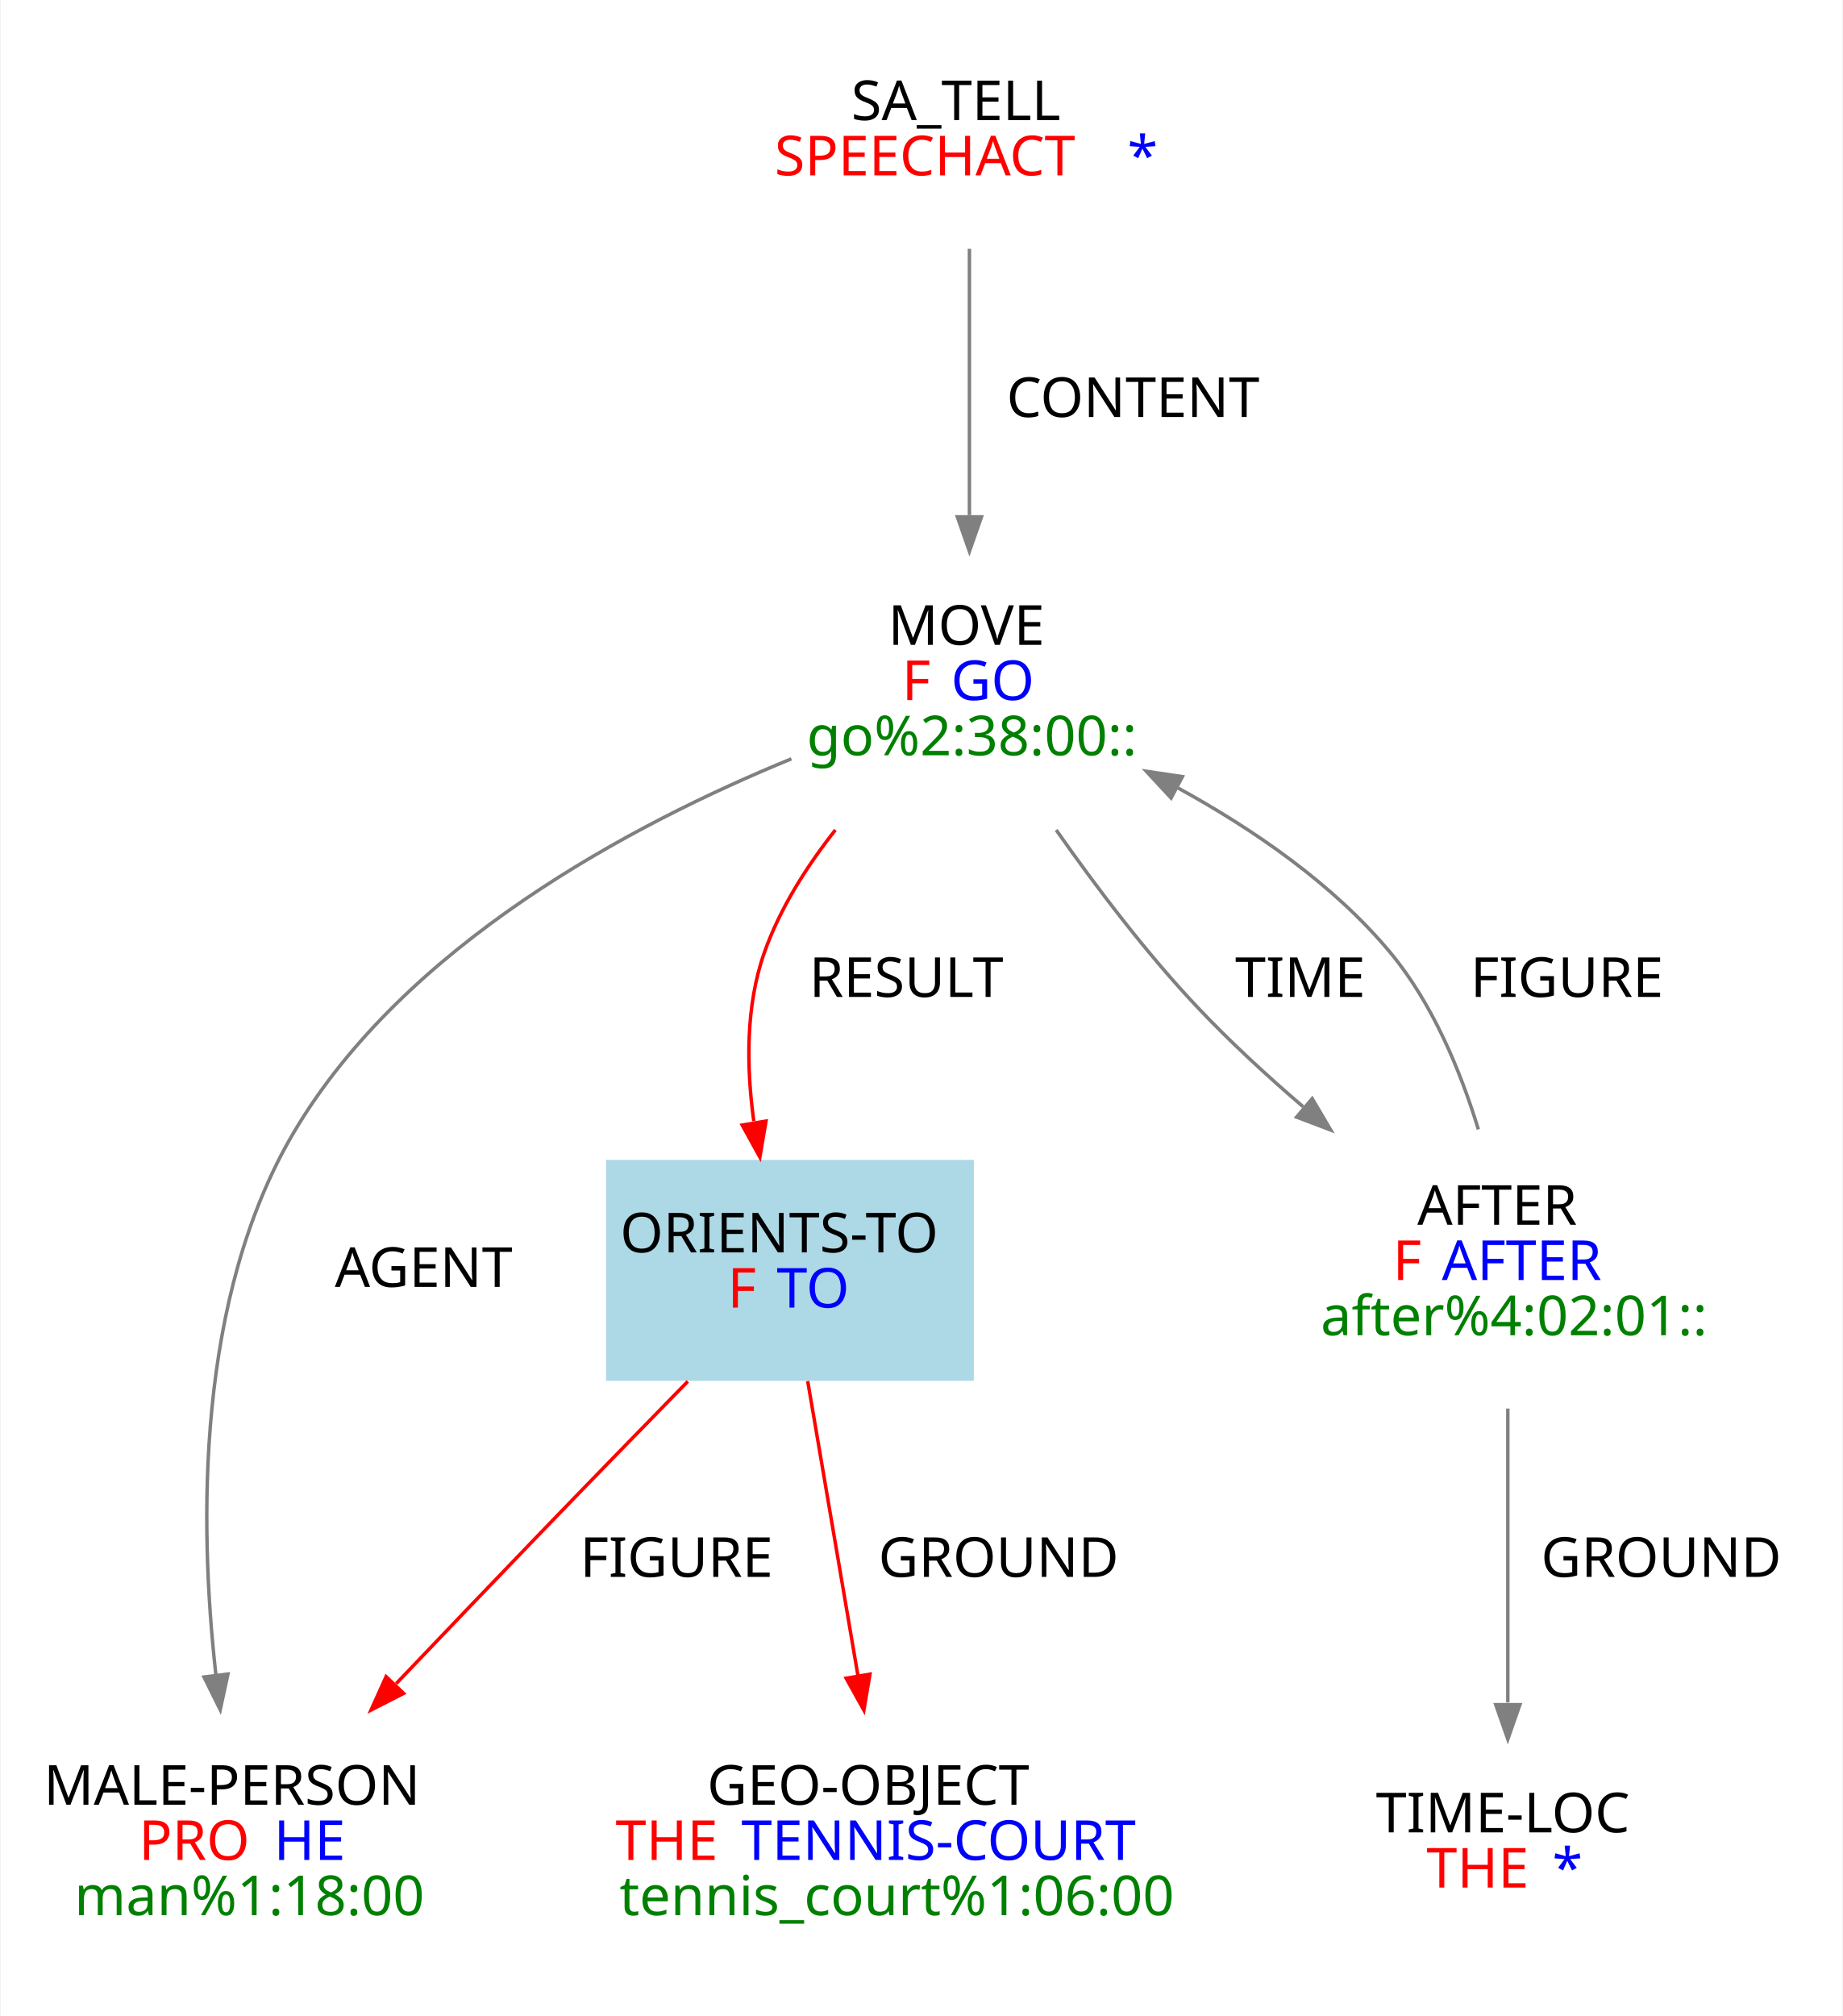
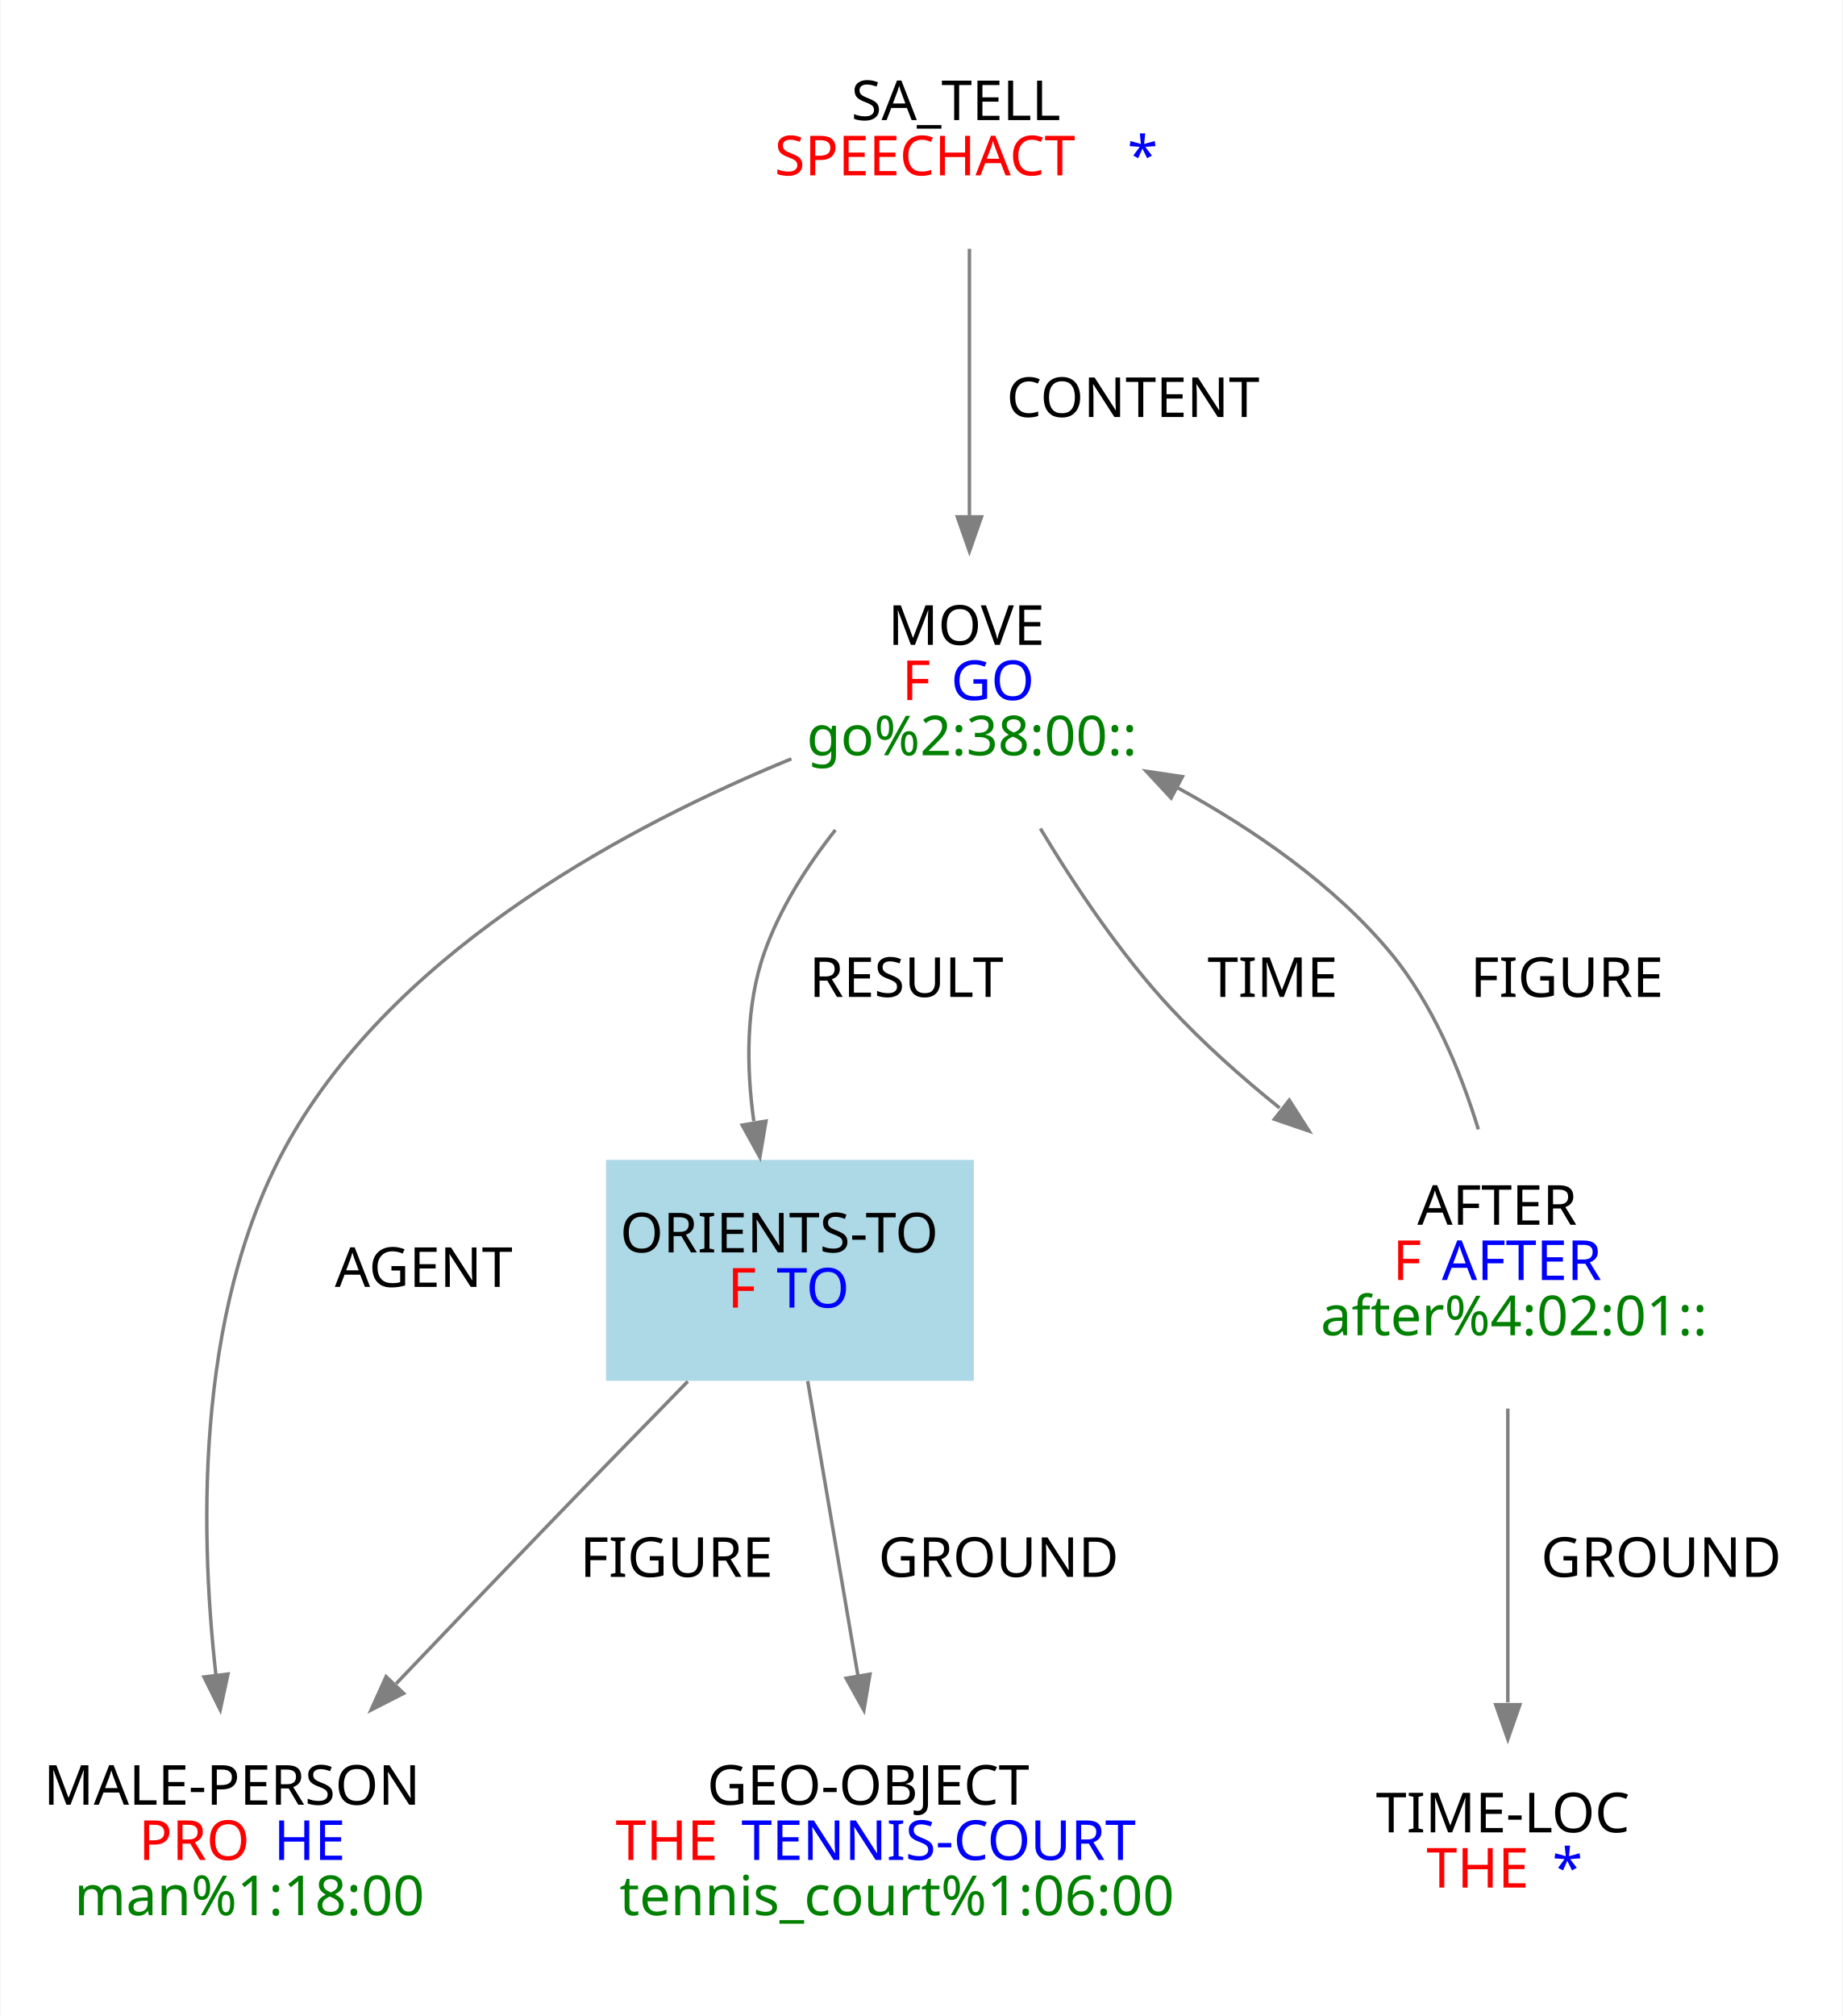
<svg xmlns="http://www.w3.org/2000/svg" xmlns:xlink="http://www.w3.org/1999/xlink" width="267pt" height="292pt" viewBox="0.00 0.00 266.79 292.00">
  <g id="graph0" class="graph" transform="scale(1 1) rotate(0) translate(4 288)">
    <polygon fill="white" stroke="transparent" points="-4,4 -4,-288 262.79,-288 262.79,4 -4,4" />
    <g id="node1" class="node">
      <g id="a_node1">
        <a xlink:href="http://trips.ihmc.us/lexicon/data/ONT::SA_TELL.xml" xlink:title="&lt;font color=&quot;green&quot;&gt;&lt;br /&gt;&lt;/font&gt; &lt;font color=&quot;black&quot;&gt;SA_TELL&lt;/font&gt; &lt;font color=&quot;green&quot;&gt;&lt;br /&gt;&lt;/font&gt; &lt;font color=&quot;red&quot;&gt;SPEECHACT&lt;/font&gt; &lt;font color=&quot;blue&quot;&gt;* &lt;/font&gt; &lt;font color=&quot;green&quot;&gt;&lt;br /&gt; &lt;/font&gt;">
          <text text-anchor="start" x="117" y="-270.6" font-family="Work Sans" font-size="8.00"> </text>
          <text text-anchor="start" x="119.22" y="-270.6" font-family="Work Sans" font-size="8.00">SA_TELL</text>
          <text text-anchor="start" x="153.46" y="-270.6" font-family="Work Sans" font-size="8.00"> </text>
          <text text-anchor="start" x="105.89" y="-262.6" font-family="Work Sans" font-size="8.00"> </text>
          <text text-anchor="start" x="108.11" y="-262.6" font-family="Work Sans" font-size="8.00" fill="red">SPEECHACT</text>
          <text text-anchor="start" x="157.01" y="-262.6" font-family="Work Sans" font-size="8.00"> </text>
          <text text-anchor="start" x="159.23" y="-262.6" font-family="Work Sans" font-size="8.00" fill="blue">* </text>
          <text text-anchor="start" x="164.57" y="-262.6" font-family="Work Sans" font-size="8.00"> </text>
          <text text-anchor="start" x="135.23" y="-254.6" font-family="Work Sans" font-size="8.00" fill="green"> </text>
        </a>
      </g>
    </g>
    <g id="node2" class="node">
      <g id="a_node2">
        <a xlink:href="http://trips.ihmc.us/lexicon/data/ONT::MOVE.xml" xlink:title="&lt;font color=&quot;green&quot;&gt;&lt;br /&gt;&lt;/font&gt; &lt;font color=&quot;black&quot;&gt;MOVE&lt;/font&gt; &lt;font color=&quot;green&quot;&gt;&lt;br /&gt;&lt;/font&gt; &lt;font color=&quot;red&quot;&gt;F&lt;/font&gt; &lt;font color=&quot;blue&quot;&gt;GO&lt;/font&gt; &lt;font color=&quot;green&quot;&gt;&lt;br /&gt;&lt;/font&gt; &lt;font color=&quot;green&quot;&gt;go%2:38:00::&lt;/font&gt; &lt;font color=&quot;green&quot;&gt;&lt;br /&gt; &lt;/font&gt;">
          <text text-anchor="start" x="122.34" y="-194.6" font-family="Work Sans" font-size="8.00"> </text>
          <text text-anchor="start" x="124.56" y="-194.6" font-family="Work Sans" font-size="8.00">MOVE</text>
          <text text-anchor="start" x="148.12" y="-194.6" font-family="Work Sans" font-size="8.00"> </text>
          <text text-anchor="start" x="124.34" y="-186.6" font-family="Work Sans" font-size="8.00"> </text>
          <text text-anchor="start" x="126.56" y="-186.6" font-family="Work Sans" font-size="8.00" fill="red">F</text>
          <text text-anchor="start" x="131.45" y="-186.6" font-family="Work Sans" font-size="8.00"> </text>
          <text text-anchor="start" x="133.67" y="-186.6" font-family="Work Sans" font-size="8.00" fill="blue">GO</text>
          <text text-anchor="start" x="146.12" y="-186.6" font-family="Work Sans" font-size="8.00"> </text>
          <text text-anchor="start" x="110.54" y="-178.6" font-family="Work Sans" font-size="8.00"> </text>
          <text text-anchor="start" x="112.77" y="-178.6" font-family="Work Sans" font-size="8.00" fill="green">go%2:38:00::</text>
          <text text-anchor="start" x="159.91" y="-178.6" font-family="Work Sans" font-size="8.00"> </text>
          <text text-anchor="start" x="135.23" y="-170.6" font-family="Work Sans" font-size="8.00" fill="green"> </text>
        </a>
      </g>
    </g>
-     <g id="edge2" class="edge">
+     <g id="edge4" class="edge">
      <path fill="none" stroke="grey" stroke-width="0.5" d="M136.34,-251.96C136.34,-241.04 136.34,-226.02 136.34,-213.39" />
      <polygon fill="grey" stroke="grey" stroke-width="0.5" points="138.09,-213.14 136.34,-208.14 134.59,-213.14 138.09,-213.14" />
      <text text-anchor="middle" x="160.05" y="-227.6" font-family="Work Sans" font-size="8.00"> CONTENT   </text>
    </g>
    <g id="node3" class="node">
      <g id="a_node3">
        <a xlink:href="http://trips.ihmc.us/lexicon/data/ONT::MALE-PERSON.xml" xlink:title="&lt;font color=&quot;green&quot;&gt;&lt;br /&gt;&lt;/font&gt; &lt;font color=&quot;black&quot;&gt;MALE-PERSON&lt;/font&gt; &lt;font color=&quot;green&quot;&gt;&lt;br /&gt;&lt;/font&gt; &lt;font color=&quot;red&quot;&gt;PRO&lt;/font&gt; &lt;font color=&quot;blue&quot;&gt;HE&lt;/font&gt; &lt;font color=&quot;green&quot;&gt;&lt;br /&gt;&lt;/font&gt; &lt;font color=&quot;green&quot;&gt;man%1:18:00&lt;/font&gt; &lt;font color=&quot;green&quot;&gt;&lt;br /&gt; &lt;/font&gt;">
          <text text-anchor="start" x="0" y="-26.6" font-family="Work Sans" font-size="8.00"> </text>
          <text text-anchor="start" x="2.22" y="-26.6" font-family="Work Sans" font-size="8.00">MALE-PERSON</text>
          <text text-anchor="start" x="60.46" y="-26.6" font-family="Work Sans" font-size="8.00"> </text>
          <text text-anchor="start" x="13.78" y="-18.6" font-family="Work Sans" font-size="8.00"> </text>
          <text text-anchor="start" x="16" y="-18.6" font-family="Work Sans" font-size="8.00" fill="red">PRO</text>
          <text text-anchor="start" x="33.34" y="-18.6" font-family="Work Sans" font-size="8.00"> </text>
          <text text-anchor="start" x="35.56" y="-18.6" font-family="Work Sans" font-size="8.00" fill="blue">HE</text>
          <text text-anchor="start" x="46.68" y="-18.6" font-family="Work Sans" font-size="8.00"> </text>
          <text text-anchor="start" x="4.43" y="-10.6" font-family="Work Sans" font-size="8.00"> </text>
          <text text-anchor="start" x="6.66" y="-10.6" font-family="Work Sans" font-size="8.00" fill="green">man%1:18:00</text>
          <text text-anchor="start" x="56.02" y="-10.6" font-family="Work Sans" font-size="8.00"> </text>
          <text text-anchor="start" x="30.23" y="-2.6" font-family="Work Sans" font-size="8.00" fill="green"> </text>
        </a>
      </g>
    </g>
-     <g id="edge3" class="edge">
+     <g id="edge6" class="edge">
      <path fill="none" stroke="grey" stroke-width="0.5" d="M110.55,-178.09C87.35,-168.59 54.51,-151.14 38.47,-124 24.36,-100.15 24.7,-67.54 27.17,-45.45" />
      <polygon fill="grey" stroke="grey" stroke-width="0.5" points="28.92,-45.53 27.8,-40.35 25.45,-45.1 28.92,-45.53" />
      <text text-anchor="middle" x="57.28" y="-101.6" font-family="Work Sans" font-size="8.00"> AGENT   </text>
    </g>
    <g id="node4" class="node">
      <g id="a_node4">
        <a xlink:href="http://trips.ihmc.us/lexicon/data/ONT::ORIENTS-TO.xml" xlink:title="&lt;font color=&quot;green&quot;&gt;&lt;br /&gt;&lt;/font&gt; &lt;font color=&quot;black&quot;&gt;ORIENTS-TO&lt;/font&gt; &lt;font color=&quot;green&quot;&gt;&lt;br /&gt;&lt;/font&gt; &lt;font color=&quot;red&quot;&gt;F&lt;/font&gt; &lt;font color=&quot;blue&quot;&gt;TO&lt;/font&gt; &lt;font color=&quot;green&quot;&gt;&lt;br /&gt; &lt;/font&gt;">
          <polygon fill="lightblue" stroke="transparent" points="136.98,-120 83.7,-120 83.7,-88 136.98,-88 136.98,-120" />
          <text text-anchor="start" x="83.52" y="-106.6" font-family="Work Sans" font-size="8.00"> </text>
          <text text-anchor="start" x="85.74" y="-106.6" font-family="Work Sans" font-size="8.00">ORIENTS-TO</text>
          <text text-anchor="start" x="134.94" y="-106.6" font-family="Work Sans" font-size="8.00"> </text>
          <text text-anchor="start" x="99.08" y="-98.6" font-family="Work Sans" font-size="8.00"> </text>
          <text text-anchor="start" x="101.3" y="-98.6" font-family="Work Sans" font-size="8.00" fill="red">F</text>
          <text text-anchor="start" x="106.19" y="-98.6" font-family="Work Sans" font-size="8.00"> </text>
          <text text-anchor="start" x="108.41" y="-98.6" font-family="Work Sans" font-size="8.00" fill="blue">TO</text>
          <text text-anchor="start" x="119.38" y="-98.6" font-family="Work Sans" font-size="8.00"> </text>
          <text text-anchor="start" x="109.23" y="-90.6" font-family="Work Sans" font-size="8.00" fill="green"> </text>
        </a>
      </g>
    </g>
-     <g id="edge6" class="edge">
-       <path fill="none" stroke="red" stroke-width="0.5" d="M116.92,-167.79C112.72,-162.46 108.86,-156.37 106.62,-150 103.91,-142.31 104.02,-133.44 105.1,-125.62" />
-       <polygon fill="red" stroke="red" stroke-width="0.5" points="106.87,-125.62 105.98,-120.4 103.42,-125.04 106.87,-125.62" />
+     <g id="edge7" class="edge">
+       <path fill="none" stroke="grey" stroke-width="0.5" d="M116.92,-167.79C112.72,-162.46 108.86,-156.37 106.62,-150 103.91,-142.31 104.02,-133.44 105.1,-125.62" />
+       <polygon fill="grey" stroke="grey" stroke-width="0.5" points="106.87,-125.62 105.98,-120.4 103.42,-125.04 106.87,-125.62" />
      <text text-anchor="middle" x="127.2" y="-143.6" font-family="Work Sans" font-size="8.00"> RESULT   </text>
    </g>
    <g id="node6" class="node">
      <g id="a_node6">
        <a xlink:href="http://trips.ihmc.us/lexicon/data/ONT::AFTER.xml" xlink:title="&lt;font color=&quot;green&quot;&gt;&lt;br /&gt;&lt;/font&gt; &lt;font color=&quot;black&quot;&gt;AFTER&lt;/font&gt; &lt;font color=&quot;green&quot;&gt;&lt;br /&gt;&lt;/font&gt; &lt;font color=&quot;red&quot;&gt;F&lt;/font&gt; &lt;font color=&quot;blue&quot;&gt;AFTER&lt;/font&gt; &lt;font color=&quot;green&quot;&gt;&lt;br /&gt;&lt;/font&gt; &lt;font color=&quot;green&quot;&gt;after%4:02:01::&lt;/font&gt; &lt;font color=&quot;green&quot;&gt;&lt;br /&gt; &lt;/font&gt;">
          <text text-anchor="start" x="199.01" y="-110.6" font-family="Work Sans" font-size="8.00"> </text>
          <text text-anchor="start" x="201.23" y="-110.6" font-family="Work Sans" font-size="8.00">AFTER</text>
          <text text-anchor="start" x="227.45" y="-110.6" font-family="Work Sans" font-size="8.00"> </text>
          <text text-anchor="start" x="195.45" y="-102.6" font-family="Work Sans" font-size="8.00"> </text>
          <text text-anchor="start" x="197.67" y="-102.6" font-family="Work Sans" font-size="8.00" fill="red">F</text>
          <text text-anchor="start" x="202.56" y="-102.6" font-family="Work Sans" font-size="8.00"> </text>
          <text text-anchor="start" x="204.78" y="-102.6" font-family="Work Sans" font-size="8.00" fill="blue">AFTER</text>
          <text text-anchor="start" x="231.01" y="-102.6" font-family="Work Sans" font-size="8.00"> </text>
          <text text-anchor="start" x="184.99" y="-94.6" font-family="Work Sans" font-size="8.00"> </text>
          <text text-anchor="start" x="187.21" y="-94.6" font-family="Work Sans" font-size="8.00" fill="green">after%4:02:01::</text>
          <text text-anchor="start" x="241.47" y="-94.6" font-family="Work Sans" font-size="8.00"> </text>
          <text text-anchor="start" x="213.23" y="-86.6" font-family="Work Sans" font-size="8.00" fill="green"> </text>
        </a>
      </g>
    </g>
-     <g id="edge1" class="edge">
-       <path fill="none" stroke="grey" stroke-width="0.5" d="M148.91,-167.79C154.73,-159.49 162.01,-149.89 169.48,-142 174.13,-137.09 179.41,-132.22 184.68,-127.7" />
-       <polygon fill="grey" stroke="grey" stroke-width="0.5" points="186,-128.88 188.69,-124.32 183.74,-126.2 186,-128.88" />
-       <text text-anchor="middle" x="184.27" y="-143.6" font-family="Work Sans" font-size="8.00"> TIME   </text>
+     <g id="edge8" class="edge">
+       <path fill="none" stroke="grey" stroke-width="0.5" d="M146.62,-168C151.69,-159.55 158.26,-149.77 165.48,-142 170.21,-136.91 175.71,-132 181.28,-127.52" />
+       <polygon fill="grey" stroke="grey" stroke-width="0.5" points="182.68,-128.65 185.54,-124.18 180.52,-125.89 182.68,-128.65" />
+       <text text-anchor="middle" x="180.27" y="-143.6" font-family="Work Sans" font-size="8.00"> TIME   </text>
    </g>
-     <g id="edge8" class="edge">
-       <path fill="none" stroke="red" stroke-width="0.5" d="M95.54,-87.92C88.99,-81.22 81.21,-73.24 74.23,-66 67.4,-58.92 60,-51.18 53.3,-44.15" />
-       <polygon fill="red" stroke="red" stroke-width="0.5" points="54.37,-42.73 49.65,-40.32 51.83,-45.15 54.37,-42.73" />
+     <g id="edge2" class="edge">
+       <path fill="none" stroke="grey" stroke-width="0.5" d="M95.54,-87.92C88.99,-81.22 81.21,-73.24 74.23,-66 67.4,-58.92 60,-51.18 53.3,-44.15" />
+       <polygon fill="grey" stroke="grey" stroke-width="0.5" points="54.37,-42.73 49.65,-40.32 51.83,-45.15 54.37,-42.73" />
      <text text-anchor="middle" x="93.9" y="-59.6" font-family="Work Sans" font-size="8.00"> FIGURE   </text>
    </g>
    <g id="node5" class="node">
      <g id="a_node5">
        <a xlink:href="http://trips.ihmc.us/lexicon/data/ONT::GEO-OBJECT.xml" xlink:title="&lt;font color=&quot;green&quot;&gt;&lt;br /&gt;&lt;/font&gt; &lt;font color=&quot;black&quot;&gt;GEO-OBJECT&lt;/font&gt; &lt;font color=&quot;green&quot;&gt;&lt;br /&gt;&lt;/font&gt; &lt;font color=&quot;red&quot;&gt;THE&lt;/font&gt; &lt;font color=&quot;blue&quot;&gt;TENNIS-COURT&lt;/font&gt; &lt;font color=&quot;green&quot;&gt;&lt;br /&gt;&lt;/font&gt; &lt;font color=&quot;green&quot;&gt;tennis_court%1:06:00&lt;/font&gt; &lt;font color=&quot;green&quot;&gt;&lt;br /&gt; &lt;/font&gt;">
          <text text-anchor="start" x="96.12" y="-26.6" font-family="Work Sans" font-size="8.00"> </text>
          <text text-anchor="start" x="98.34" y="-26.6" font-family="Work Sans" font-size="8.00">GEO-OBJECT</text>
          <text text-anchor="start" x="150.34" y="-26.6" font-family="Work Sans" font-size="8.00"> </text>
          <text text-anchor="start" x="82.86" y="-18.6" font-family="Work Sans" font-size="8.00"> </text>
          <text text-anchor="start" x="85.08" y="-18.6" font-family="Work Sans" font-size="8.00" fill="red">THE</text>
          <text text-anchor="start" x="101.08" y="-18.6" font-family="Work Sans" font-size="8.00"> </text>
          <text text-anchor="start" x="103.3" y="-18.6" font-family="Work Sans" font-size="8.00" fill="blue">TENNIS-COURT</text>
          <text text-anchor="start" x="163.6" y="-18.6" font-family="Work Sans" font-size="8.00"> </text>
          <text text-anchor="start" x="83.42" y="-10.6" font-family="Work Sans" font-size="8.00"> </text>
          <text text-anchor="start" x="85.65" y="-10.6" font-family="Work Sans" font-size="8.00" fill="green">tennis_court%1:06:00</text>
          <text text-anchor="start" x="163.03" y="-10.6" font-family="Work Sans" font-size="8.00"> </text>
          <text text-anchor="start" x="123.23" y="-2.6" font-family="Work Sans" font-size="8.00" fill="green"> </text>
        </a>
      </g>
    </g>
-     <g id="edge7" class="edge">
-       <path fill="none" stroke="red" stroke-width="0.5" d="M112.91,-87.96C114.95,-76.02 117.84,-59.08 120.2,-45.24" />
-       <polygon fill="red" stroke="red" stroke-width="0.5" points="121.93,-45.51 121.05,-40.29 118.48,-44.92 121.93,-45.51" />
+     <g id="edge1" class="edge">
+       <path fill="none" stroke="grey" stroke-width="0.5" d="M112.91,-87.96C114.95,-76.02 117.84,-59.08 120.2,-45.24" />
+       <polygon fill="grey" stroke="grey" stroke-width="0.5" points="121.93,-45.51 121.05,-40.29 118.48,-44.92 121.93,-45.51" />
      <text text-anchor="middle" x="140.56" y="-59.6" font-family="Work Sans" font-size="8.00"> GROUND   </text>
    </g>
-     <g id="edge4" class="edge">
+     <g id="edge5" class="edge">
      <path fill="none" stroke="grey" stroke-width="0.5" d="M210.07,-124.42C207.46,-132.95 203.42,-142.68 197.34,-150 189.1,-159.92 177.47,-167.89 166.57,-173.86" />
      <polygon fill="grey" stroke="grey" stroke-width="0.5" points="165.56,-172.41 161.96,-176.29 167.2,-175.51 165.56,-172.41" />
      <text text-anchor="middle" x="222.9" y="-143.6" font-family="Work Sans" font-size="8.00"> FIGURE   </text>
    </g>
    <g id="node7" class="node">
      <g id="a_node7">
        <a xlink:href="http://trips.ihmc.us/lexicon/data/ONT::TIME-LOC.xml" xlink:title="&lt;font color=&quot;green&quot;&gt;&lt;br /&gt;&lt;/font&gt; &lt;font color=&quot;black&quot;&gt;TIME-LOC&lt;/font&gt; &lt;font color=&quot;green&quot;&gt;&lt;br /&gt;&lt;/font&gt; &lt;font color=&quot;red&quot;&gt;THE&lt;/font&gt; &lt;font color=&quot;blue&quot;&gt;* &lt;/font&gt; &lt;font color=&quot;green&quot;&gt;&lt;br /&gt; &lt;/font&gt;">
          <text text-anchor="start" x="193.01" y="-22.6" font-family="Work Sans" font-size="8.00"> </text>
          <text text-anchor="start" x="195.23" y="-22.6" font-family="Work Sans" font-size="8.00">TIME-LOC</text>
          <text text-anchor="start" x="233.45" y="-22.6" font-family="Work Sans" font-size="8.00"> </text>
          <text text-anchor="start" x="200.34" y="-14.6" font-family="Work Sans" font-size="8.00"> </text>
          <text text-anchor="start" x="202.56" y="-14.6" font-family="Work Sans" font-size="8.00" fill="red">THE</text>
          <text text-anchor="start" x="218.56" y="-14.6" font-family="Work Sans" font-size="8.00"> </text>
          <text text-anchor="start" x="220.78" y="-14.6" font-family="Work Sans" font-size="8.00" fill="blue">* </text>
          <text text-anchor="start" x="226.12" y="-14.6" font-family="Work Sans" font-size="8.00"> </text>
          <text text-anchor="start" x="213.23" y="-6.6" font-family="Work Sans" font-size="8.00" fill="green"> </text>
        </a>
      </g>
    </g>
-     <g id="edge5" class="edge">
+     <g id="edge3" class="edge">
      <path fill="none" stroke="grey" stroke-width="0.5" d="M214.34,-83.98C214.34,-71.23 214.34,-54.45 214.34,-41.42" />
      <polygon fill="grey" stroke="grey" stroke-width="0.5" points="216.09,-41.09 214.34,-36.09 212.59,-41.09 216.09,-41.09" />
      <text text-anchor="middle" x="236.56" y="-59.6" font-family="Work Sans" font-size="8.00"> GROUND   </text>
    </g>
  </g>
</svg>
